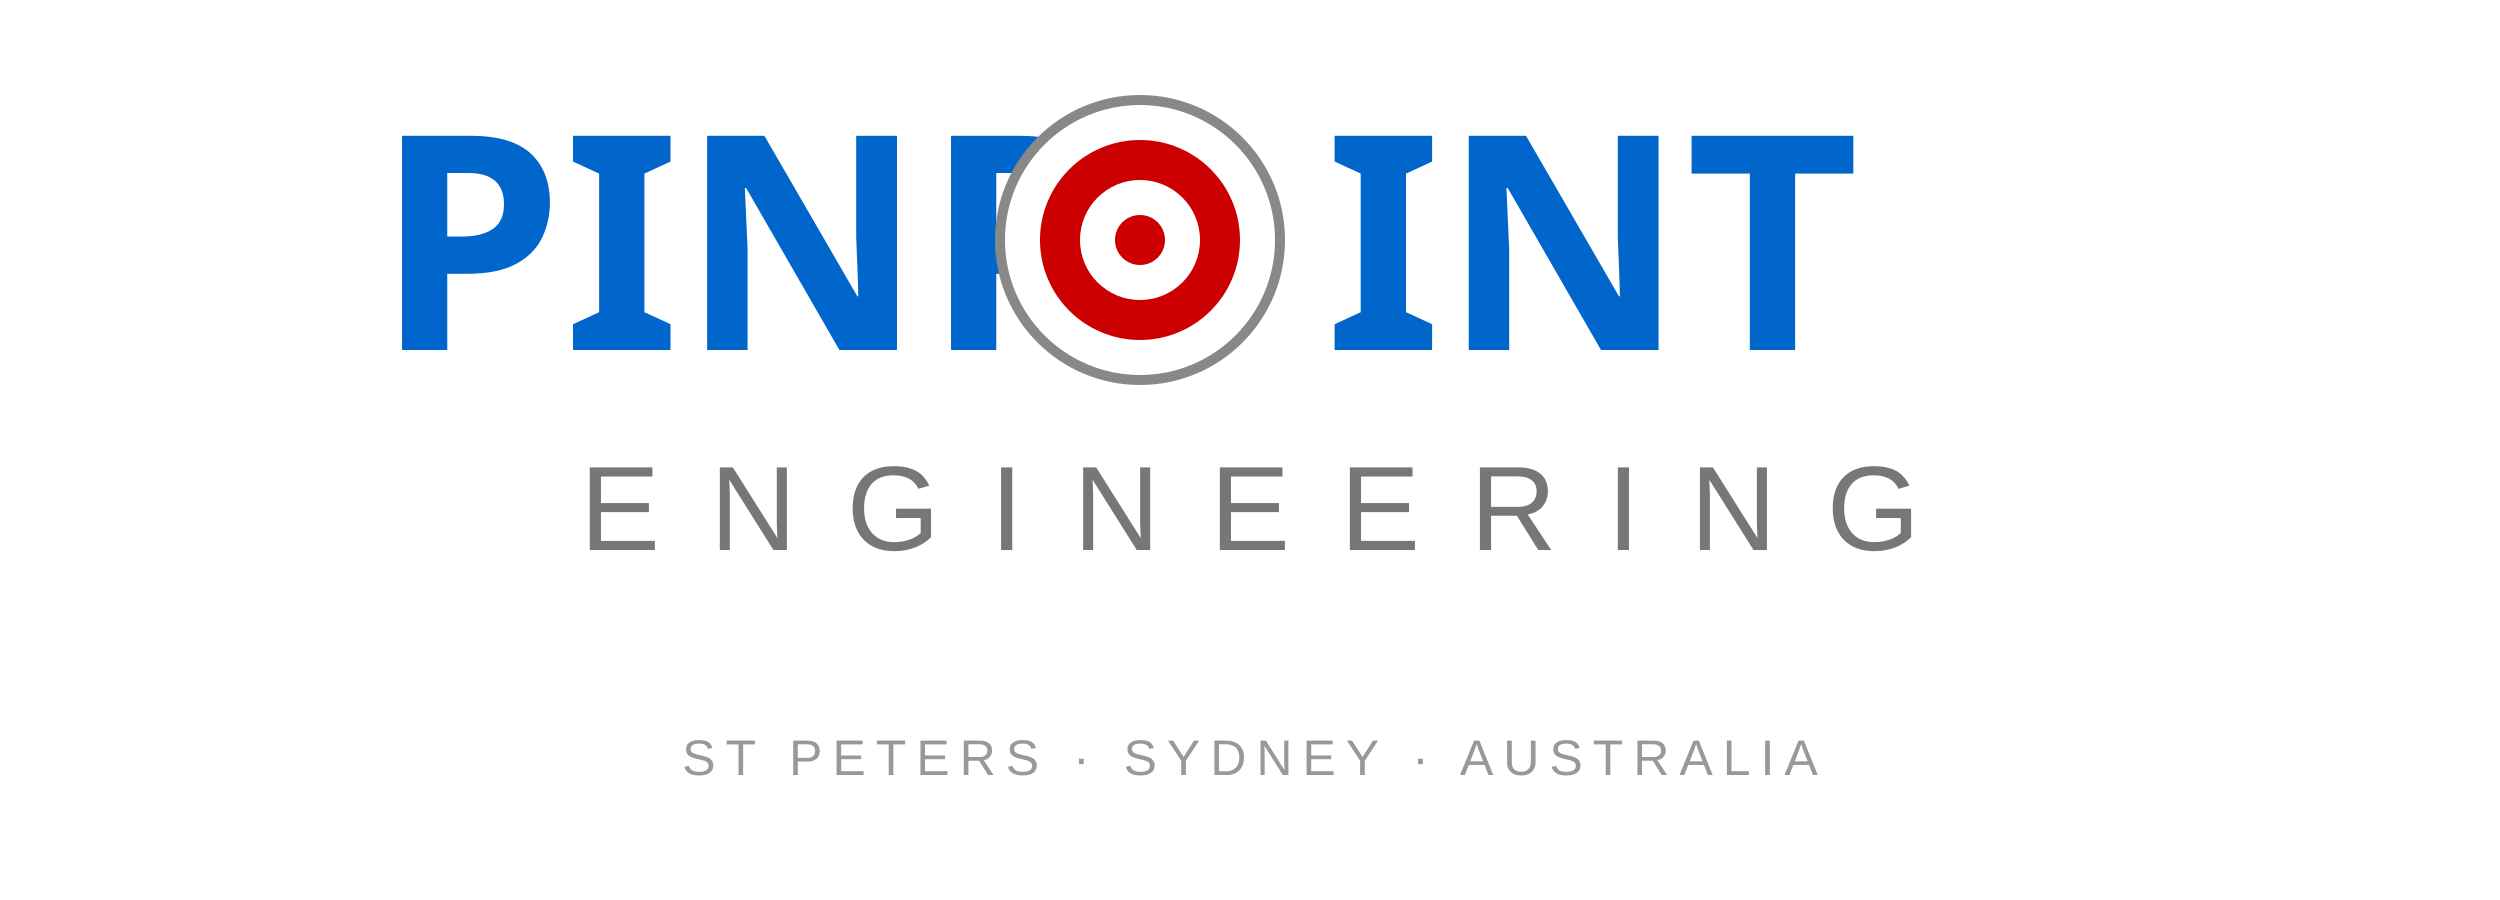
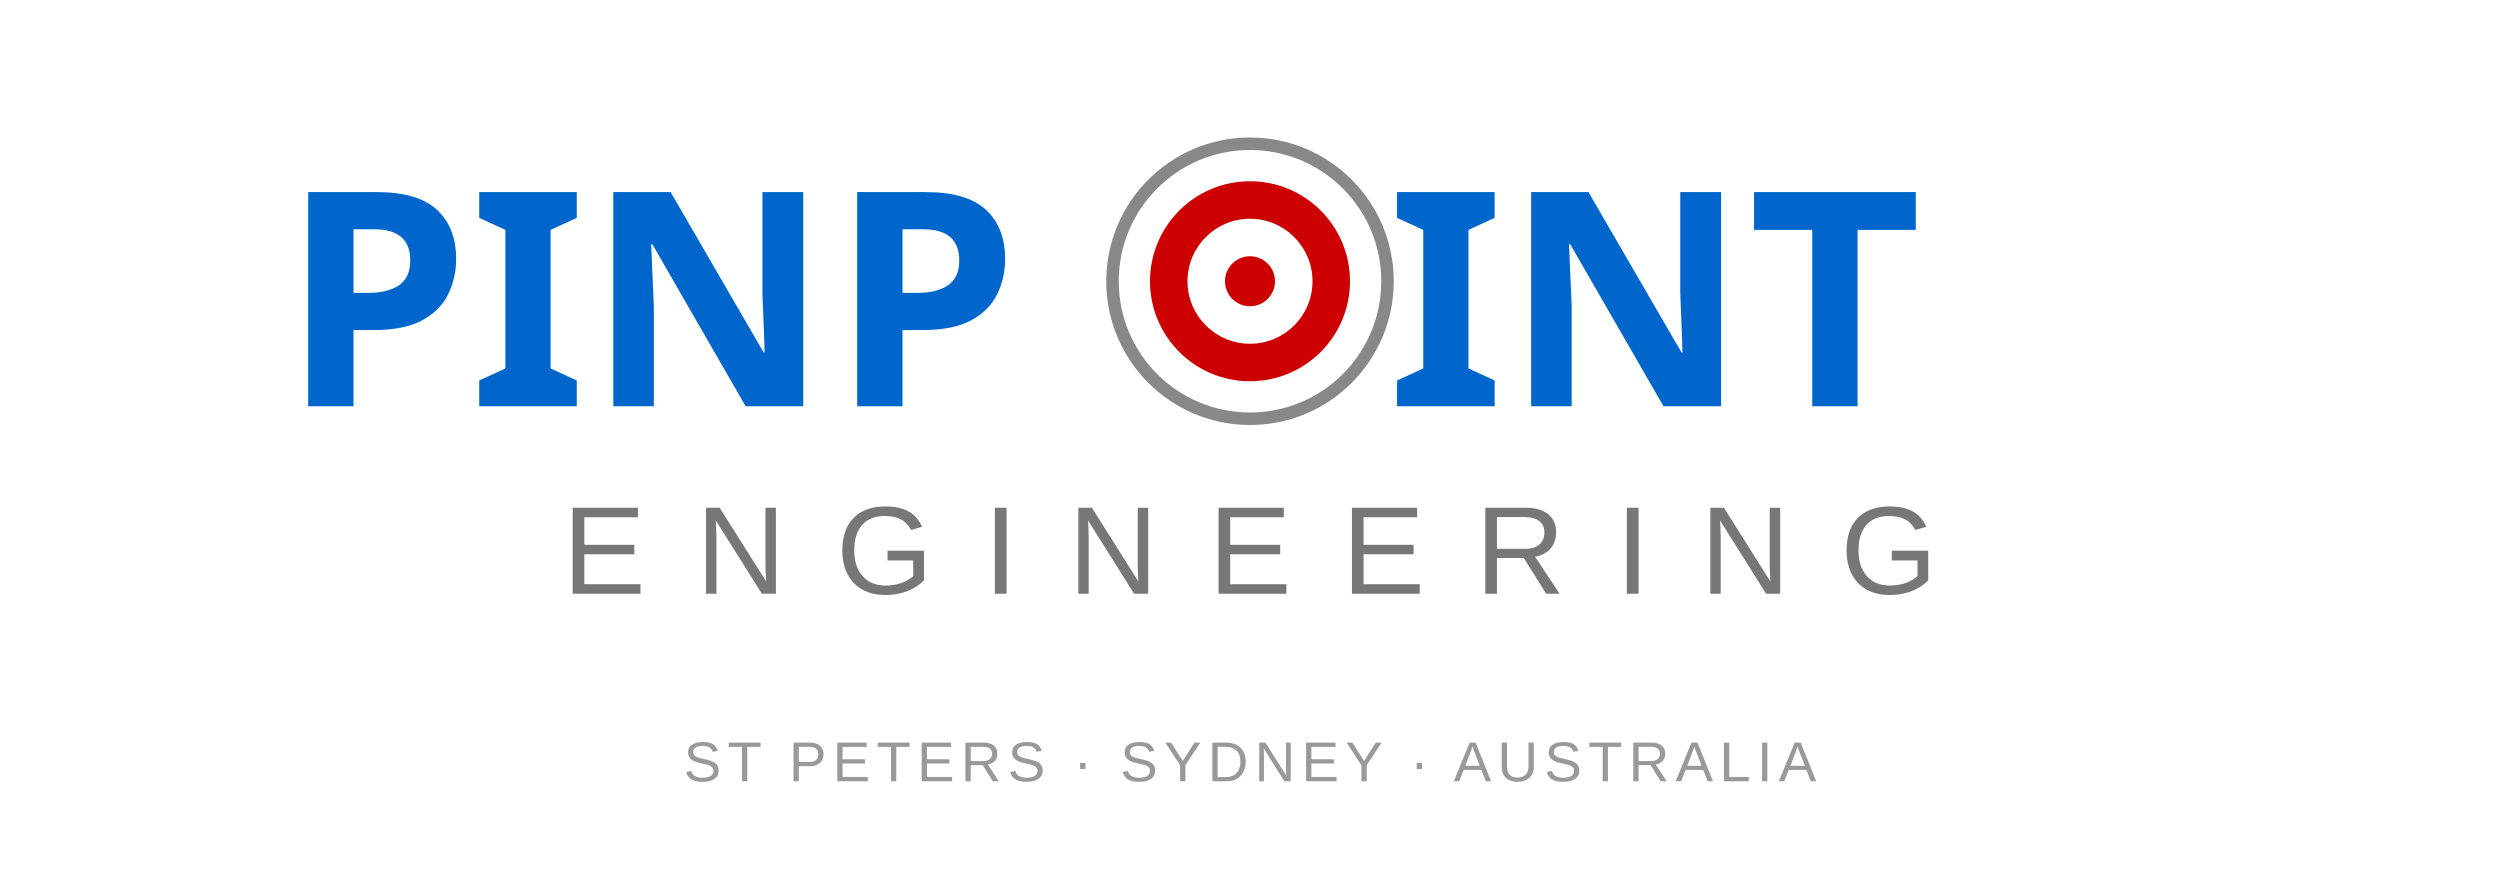
- <svg xmlns="http://www.w3.org/2000/svg" viewBox="0 0 500 180">
-   <defs>
-     <style>
-       .blue-text { font-family: 'Arial Black', 'Montserrat', sans-serif; font-size: 60px; font-weight: 900; fill: #0066cc; }
-       .gray-text { font-family: 'Arial', 'Montserrat', sans-serif; font-size: 24px; font-weight: 300; fill: #777777; letter-spacing: 10px; }
-       .location { font-family: 'Arial', 'Montserrat', sans-serif; font-size: 10px; fill: #999999; letter-spacing: 2px; }
-     </style>
-   </defs>
-   <rect width="500" height="180" fill="#ffffff" />
-   <g transform="translate(250, 70)">
-     <text x="-175" y="0" class="blue-text" text-anchor="start">PINP</text>
-     <g transform="translate(-22, -22)">
-       <circle r="28" fill="#ffffff" stroke="#888888" stroke-width="2" />
-       <circle r="20" fill="#cc0000" />
-       <circle r="12" fill="#ffffff" />
-       <circle r="5" fill="#cc0000" />
-     </g>
-     <text x="15" y="0" class="blue-text" text-anchor="start">INT</text>
+ <svg xmlns="http://www.w3.org/2000/svg" viewBox="0 0 400 140">
+   <rect width="400" height="140" fill="#ffffff" />
+   <text x="45" y="65" font-family="Arial Black, sans-serif" font-size="48" font-weight="900" fill="#0066cc">PINP</text>
+   <g transform="translate(200, 45)">
+     <circle r="22" fill="#ffffff" stroke="#888888" stroke-width="2" />
+     <circle r="16" fill="#cc0000" />
+     <circle r="10" fill="#ffffff" />
+     <circle r="4" fill="#cc0000" />
  </g>
-   <text x="250" y="110" class="gray-text" text-anchor="middle">ENGINEERING</text>
-   <text x="250" y="155" class="location" text-anchor="middle">ST PETERS · SYDNEY · AUSTRALIA</text>
+   <text x="222" y="65" font-family="Arial Black, sans-serif" font-size="48" font-weight="900" fill="#0066cc">INT</text>
+   <text x="200" y="95" font-family="Arial, sans-serif" font-size="20" font-weight="300" fill="#777777" text-anchor="middle" letter-spacing="8">ENGINEERING</text>
+   <text x="200" y="125" font-family="Arial, sans-serif" font-size="9" fill="#999999" text-anchor="middle" letter-spacing="1">ST PETERS · SYDNEY · AUSTRALIA</text>
</svg>
